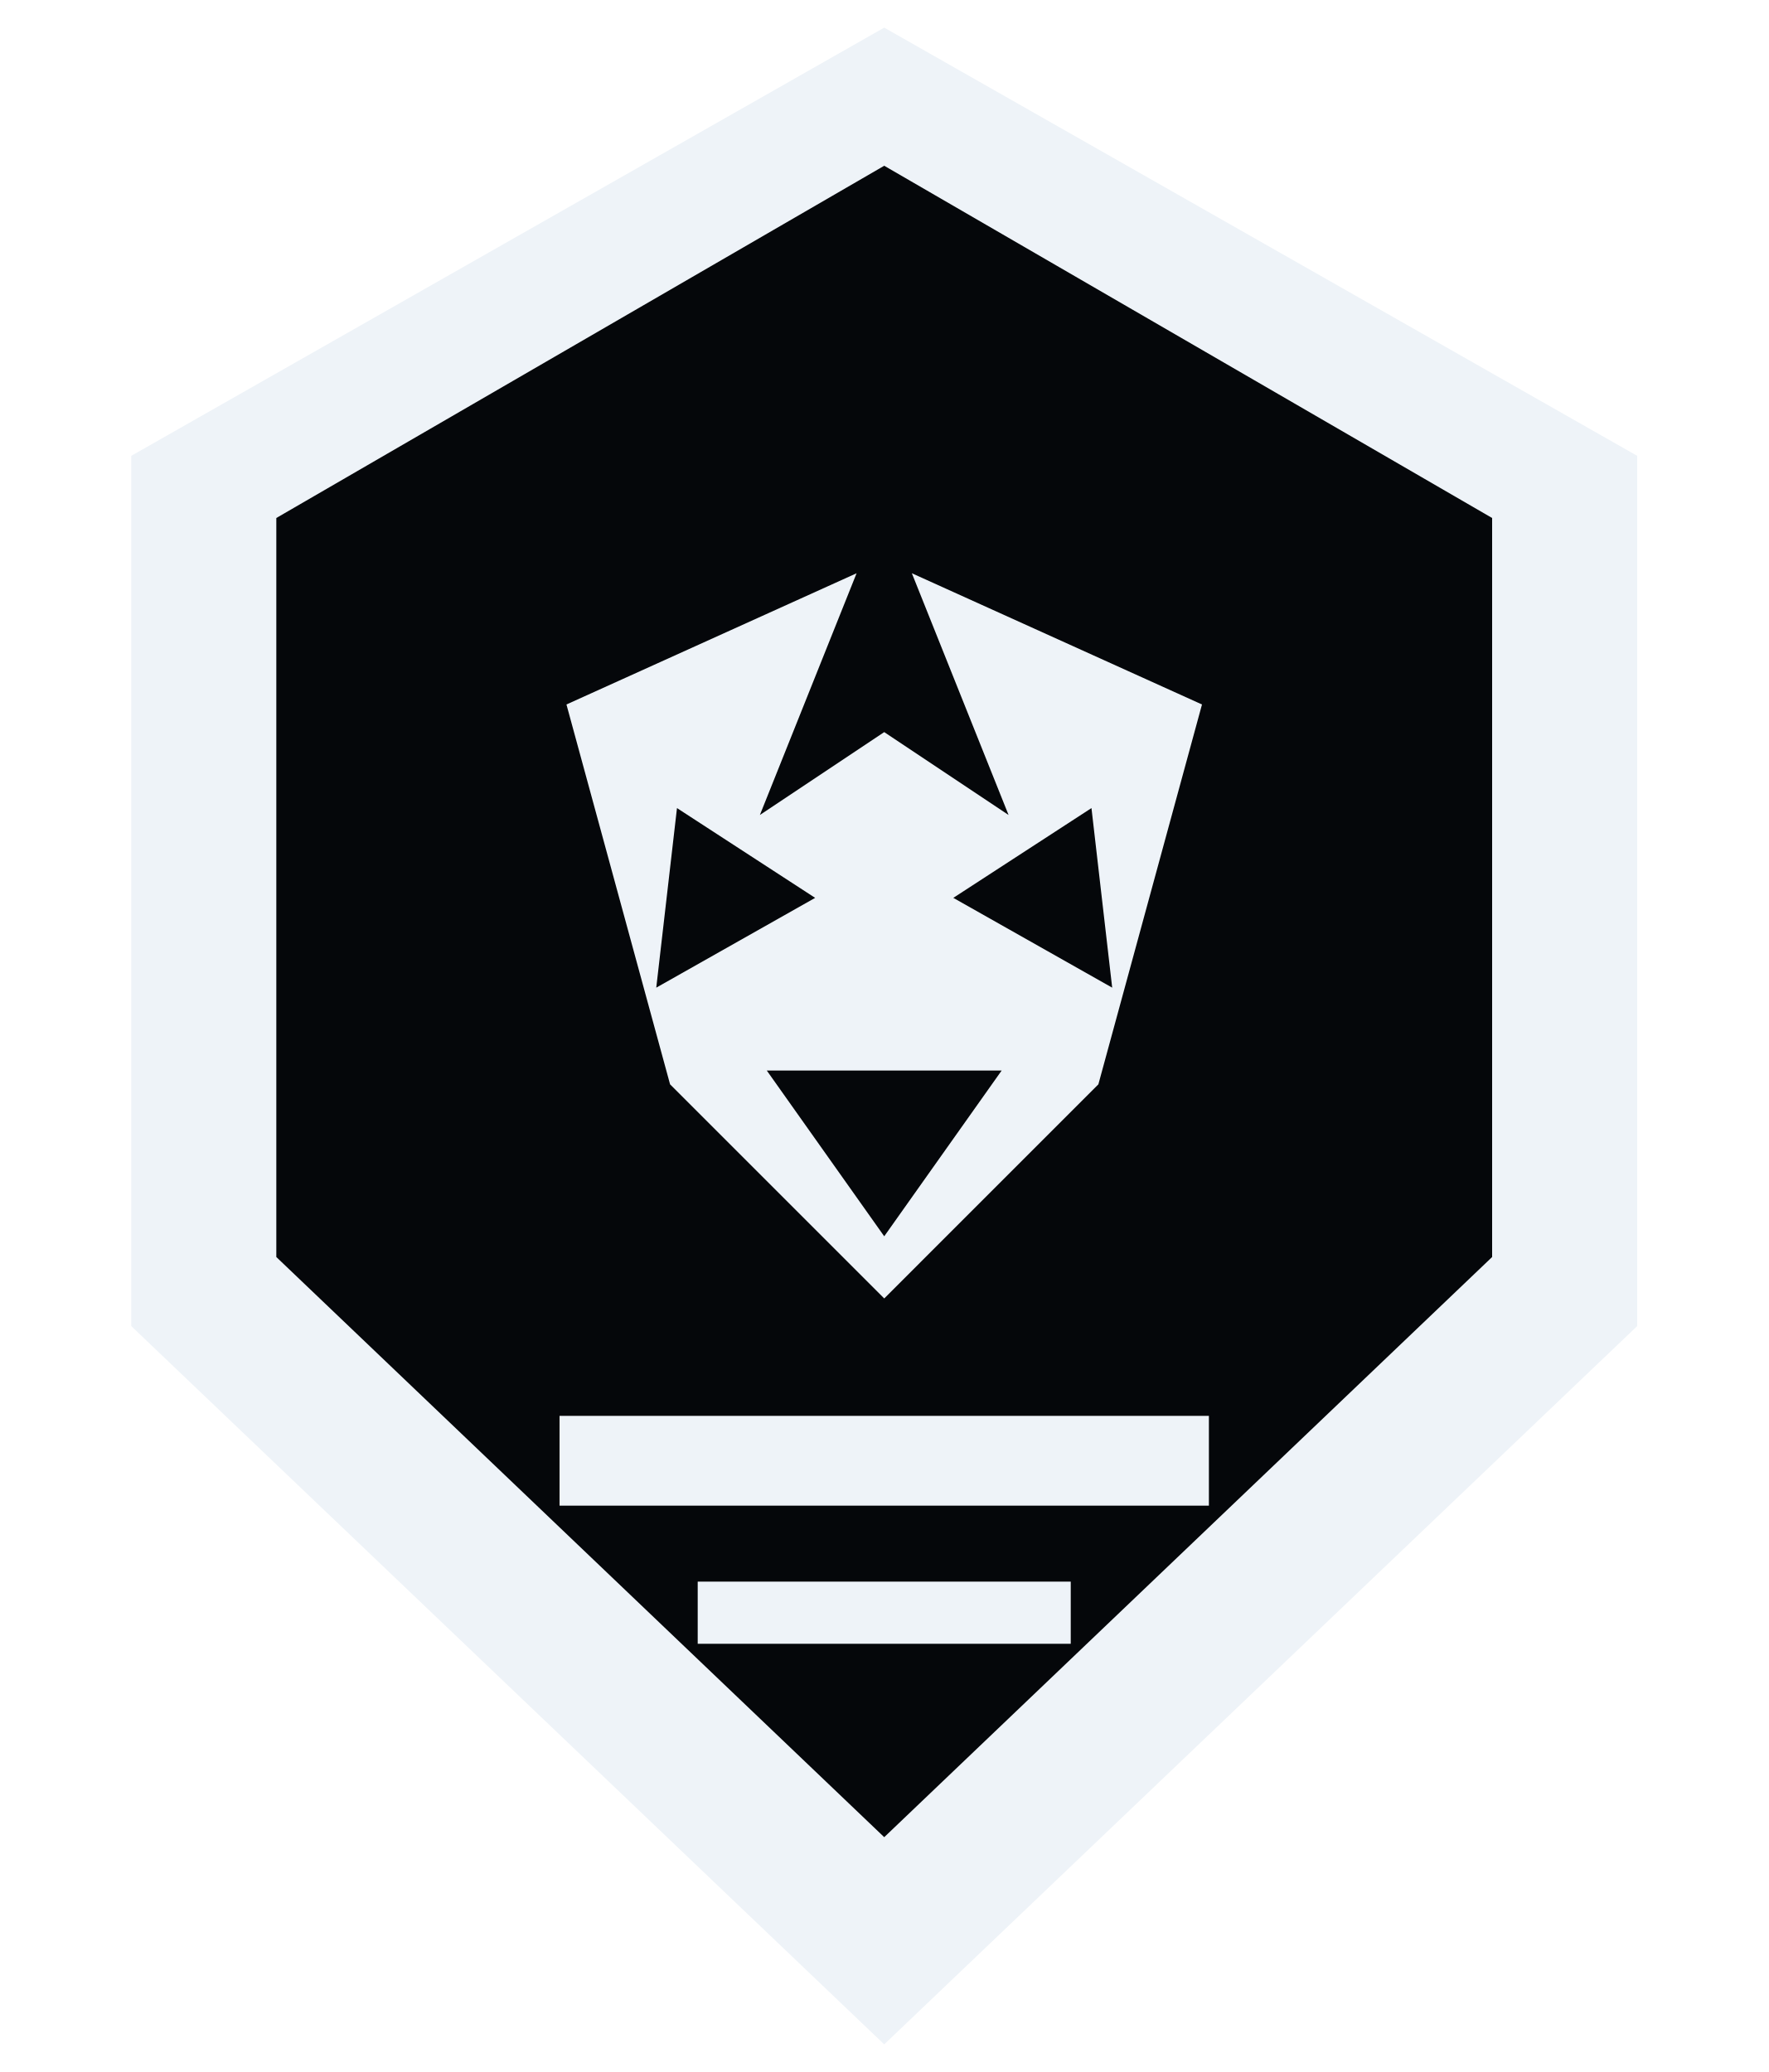
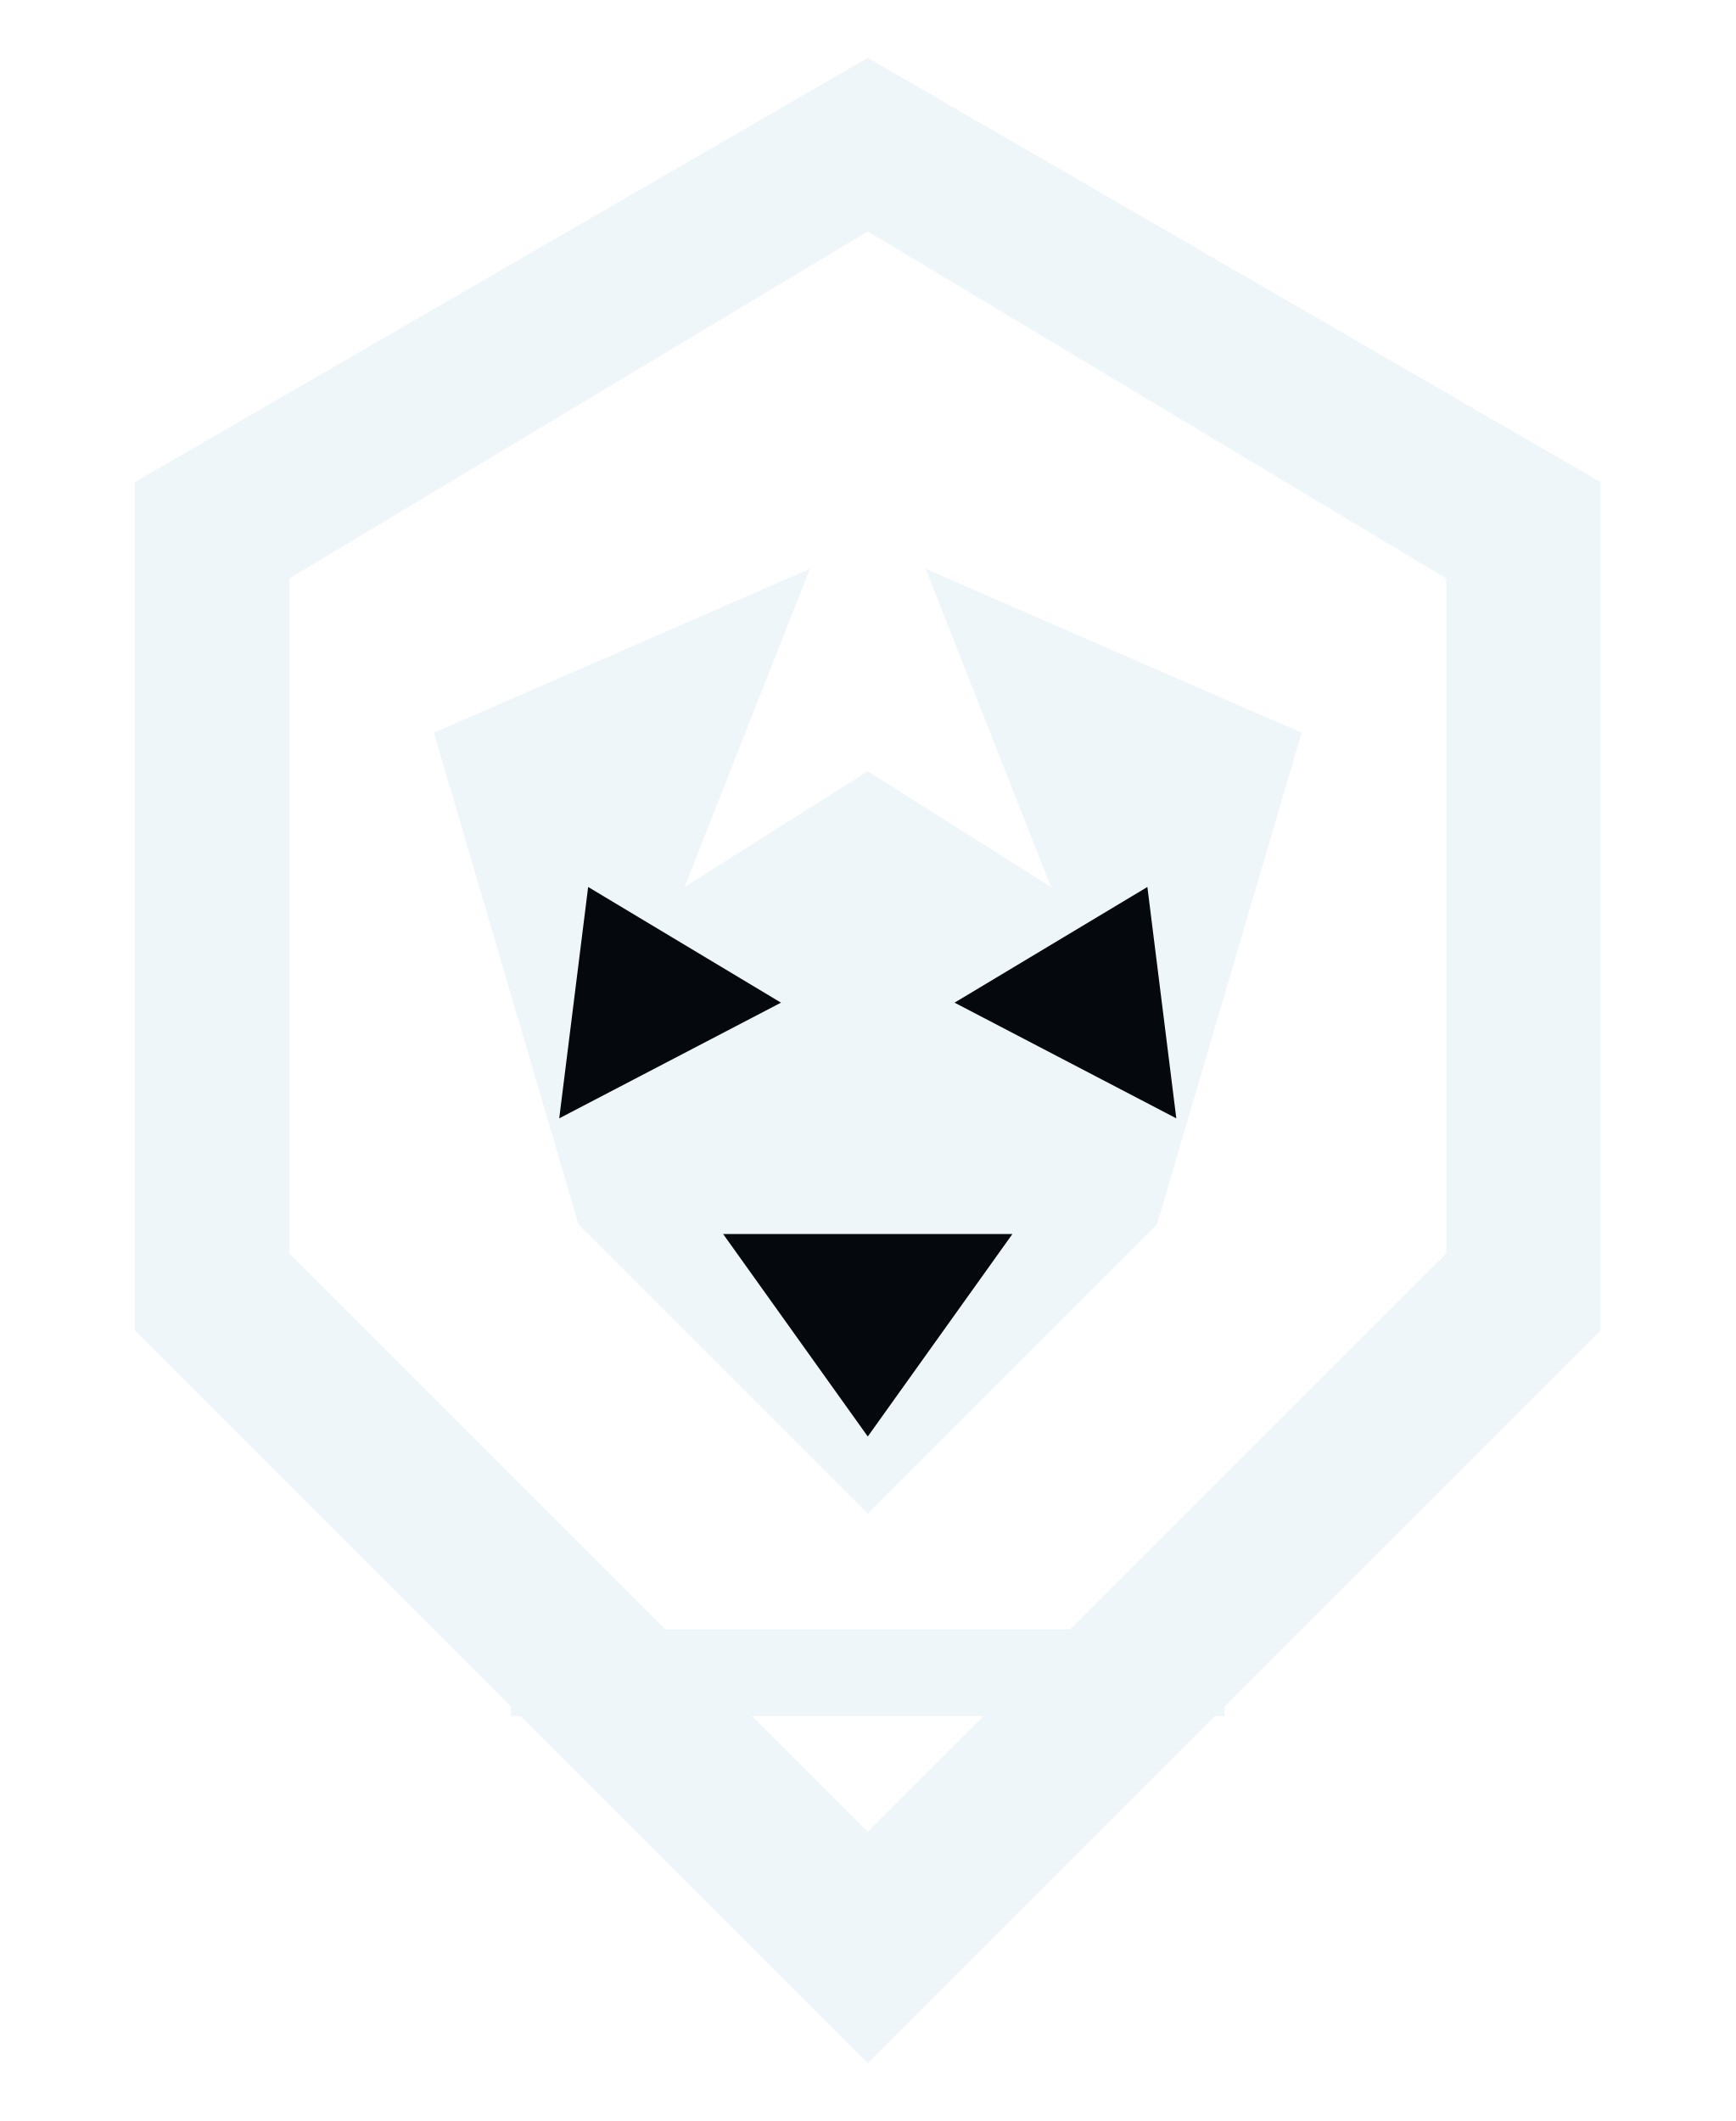
- <svg xmlns="http://www.w3.org/2000/svg" viewBox="0 0 256 300" role="img" aria-labelledby="title desc">
-   <path fill="#EEF3F8" d="M128 4 237 66v126l-109 104L19 192V66L128 4Z" />
-   <path fill="#05070A" d="M128 24 216 75v107l-88 84-88-84V75l88-51Z" />
-   <path fill="#EEF3F8" d="m82 102 42-19-14 35 18-12 18 12-14-35 42 19-15 55-31 31-31-31-15-55Z" />
-   <path fill="#05070A" d="m98 117 20 13-23 13 3-26Zm60 0-20 13 23 13-3-26ZM111 155h34l-17 24-17-24Z" />
-   <path fill="#EEF3F8" d="M81 205h94v13H81zM101 229h54v9h-54z" />
+ <svg xmlns="http://www.w3.org/2000/svg" viewBox="0 0 180 220" role="img" aria-labelledby="title desc">
+   <path fill="#EEF6FA" d="M90 6 166 50v88l-76 76-76-76V50L90 6Zm0 18L30 60v70l60 60 60-60V60L90 24Z" />
+   <path fill="#EEF6FA" d="m45 76 39-17-13 33 19-12 19 12-13-33 39 17-15 51-30 30-30-30-15-51Z" />
+   <path fill="#05080C" d="m61 92 20 12-23 12 3-24Zm58 0-20 12 23 12-3-24ZM75 128h30l-15 21-15-21Z" />
+   <path fill="#EEF6FA" d="M53 169h74v9H53z" />
</svg>
